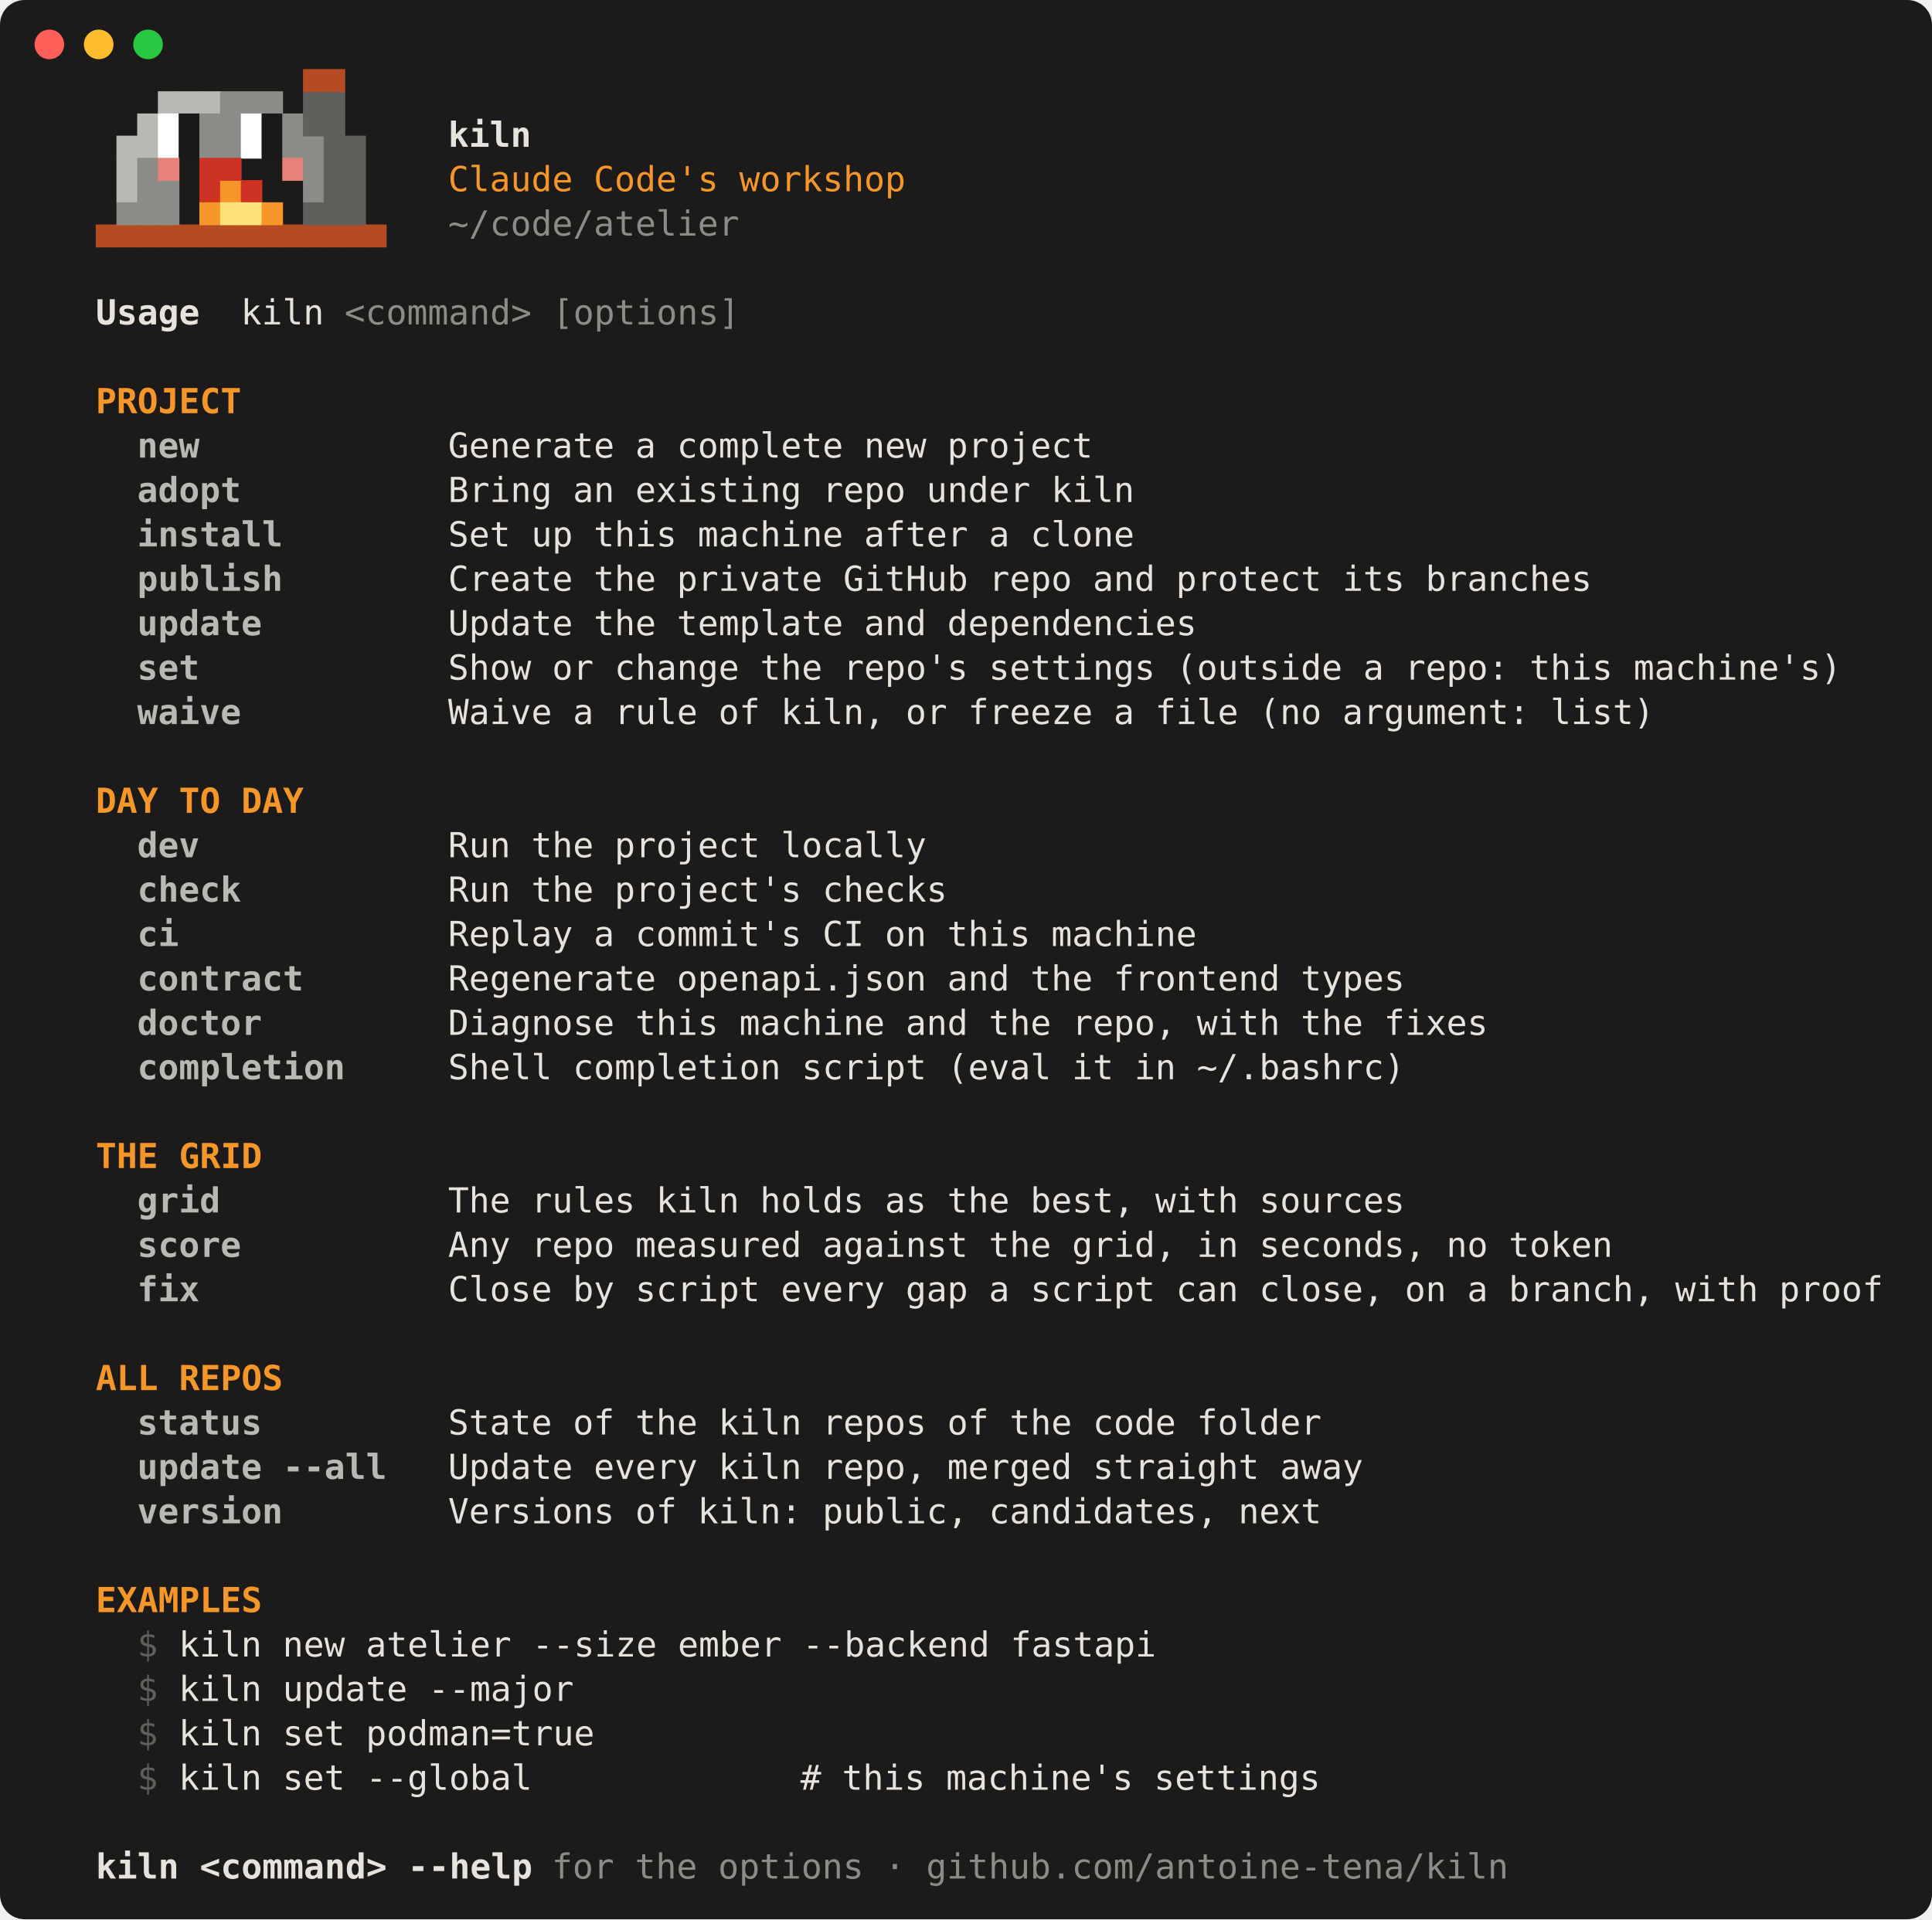
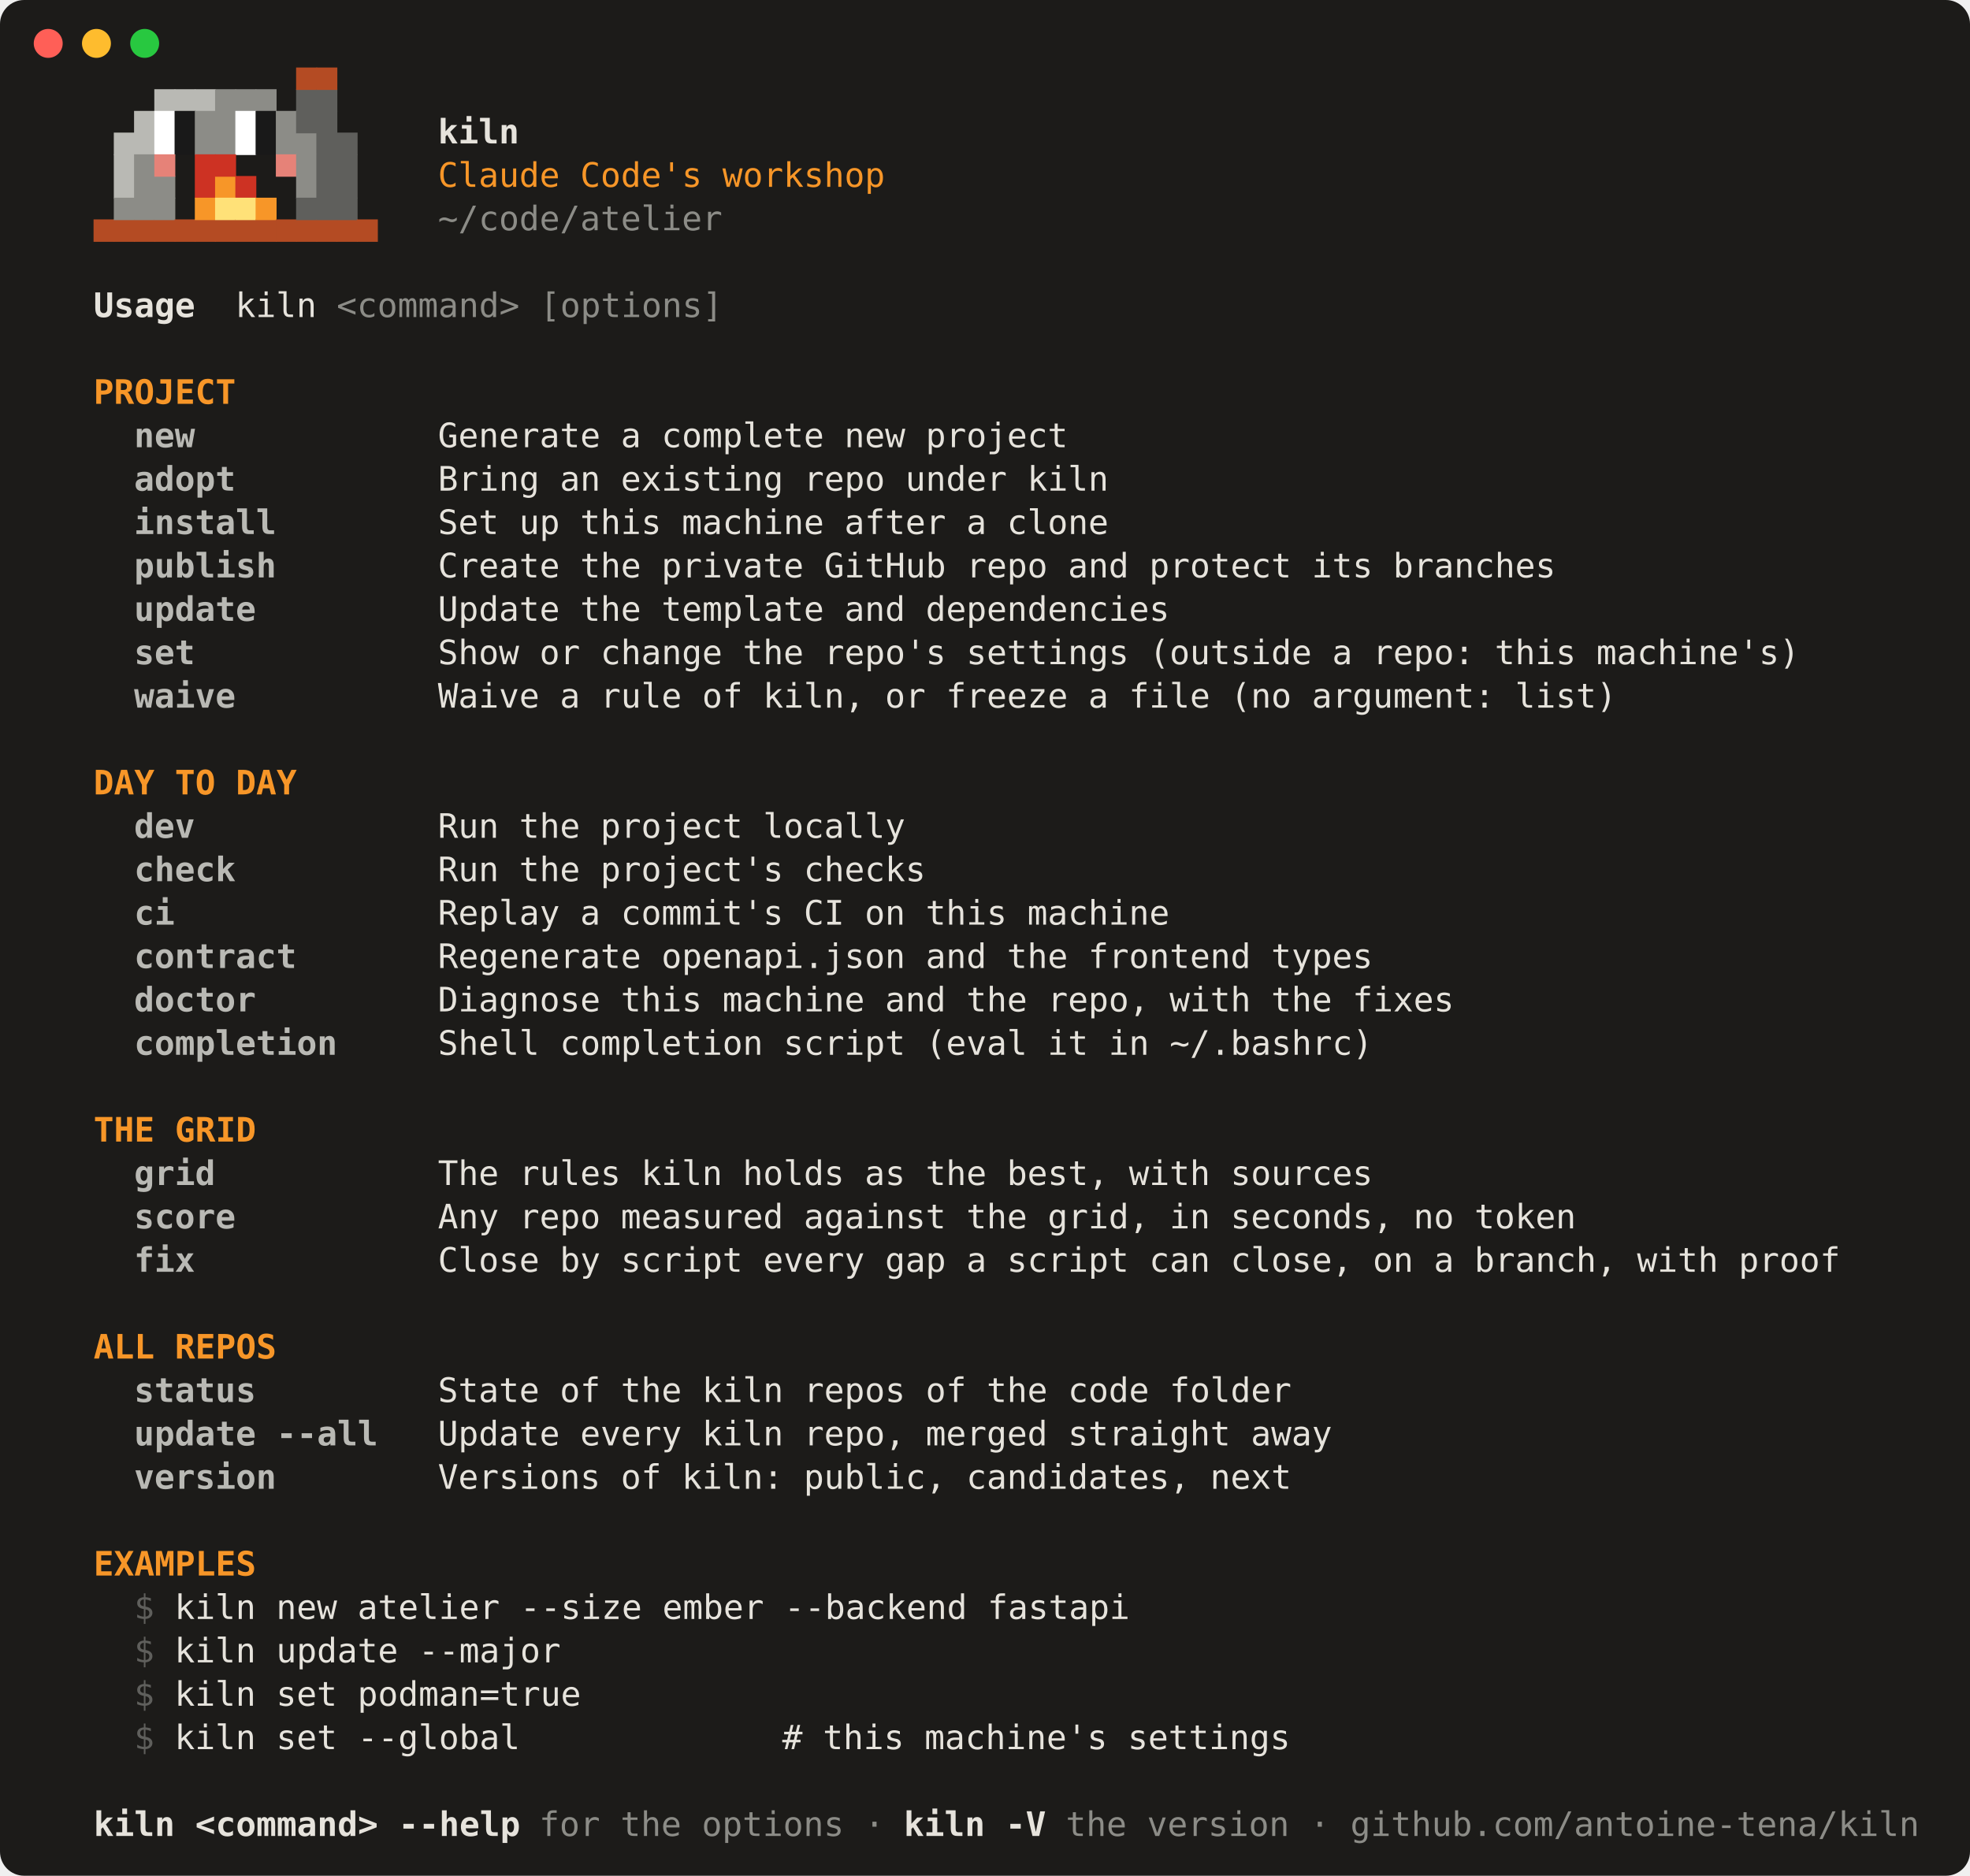
- <svg xmlns="http://www.w3.org/2000/svg" width="783" height="778" viewBox="0 0 783 778" role="img" aria-label="kiln welcome screen: the commands">
+ <svg xmlns="http://www.w3.org/2000/svg" width="817" height="778" viewBox="0 0 817 778" role="img" aria-label="kiln welcome screen: the commands">
  <rect width="100%" height="100%" rx="10" fill="#1c1b19" />
  <circle cx="20" cy="18" r="6" fill="#ff5f57" />
  <circle cx="40" cy="18" r="6" fill="#febc2e" />
  <circle cx="60" cy="18" r="6" fill="#28c840" />
  <g font-family="ui-monospace,SFMono-Regular,Menlo,Consolas,'DejaVu Sans Mono',monospace" font-size="14" fill="#e6e3dc" xml:space="preserve">
    <rect x="64.0" y="37" width="8.7" height="9.3" fill="#b9b9b4" />
    <rect x="72.4" y="37" width="8.7" height="9.3" fill="#b9b9b4" />
    <rect x="80.8" y="37" width="8.7" height="9.3" fill="#b9b9b4" />
    <rect x="89.2" y="37" width="8.7" height="9.3" fill="#8c8c87" />
    <rect x="97.6" y="37" width="8.7" height="9.3" fill="#8c8c87" />
    <rect x="106.0" y="37" width="8.7" height="9.3" fill="#8c8c87" />
    <rect x="122.8" y="37" width="8.7" height="9.3" fill="#5f5f5c" />
    <rect x="122.8" y="28" width="8.7" height="9.3" fill="#b44b23" />
    <rect x="131.2" y="37" width="8.7" height="9.3" fill="#5f5f5c" />
    <rect x="131.2" y="28" width="8.7" height="9.3" fill="#b44b23" />
    <rect x="47.2" y="55" width="8.7" height="9.3" fill="#b9b9b4" />
    <rect x="55.6" y="46" width="8.7" height="18.3" fill="#b9b9b4" />
    <rect x="64.0" y="46" width="8.7" height="18.3" fill="#ffffff" />
    <rect x="72.4" y="46" width="8.7" height="18.3" fill="#191919" />
    <rect x="80.8" y="46" width="8.7" height="18.3" fill="#8c8c87" />
    <rect x="89.2" y="46" width="8.7" height="18.3" fill="#8c8c87" />
    <rect x="97.6" y="46" width="8.7" height="18.3" fill="#ffffff" />
    <rect x="106.0" y="46" width="8.7" height="18.3" fill="#191919" />
    <rect x="114.4" y="46" width="8.7" height="18.3" fill="#8c8c87" />
    <rect x="122.8" y="55" width="8.7" height="9.3" fill="#8c8c87" />
    <rect x="122.8" y="46" width="8.7" height="9.3" fill="#5f5f5c" />
    <rect x="131.2" y="46" width="8.7" height="18.3" fill="#5f5f5c" />
    <rect x="139.6" y="55" width="8.7" height="9.3" fill="#5f5f5c" />
    <text x="181.6" y="59.5" textLength="33.6" font-weight="bold">kiln</text>
    <rect x="47.2" y="64" width="8.7" height="18.3" fill="#b9b9b4" />
    <rect x="55.6" y="64" width="8.7" height="18.3" fill="#8c8c87" />
    <rect x="64.0" y="73" width="8.7" height="9.3" fill="#8c8c87" />
    <rect x="64.0" y="64" width="8.7" height="9.3" fill="#e68278" />
    <rect x="80.8" y="64" width="8.7" height="18.3" fill="#cd3223" />
    <rect x="89.2" y="73" width="8.7" height="9.3" fill="#f79628" />
    <rect x="89.2" y="64" width="8.7" height="9.3" fill="#cd3223" />
    <rect x="97.6" y="73" width="8.7" height="9.3" fill="#cd3223" />
    <rect x="114.4" y="64" width="8.7" height="9.3" fill="#e68278" />
    <rect x="122.8" y="64" width="8.7" height="18.3" fill="#8c8c87" />
    <rect x="131.2" y="64" width="8.7" height="18.3" fill="#5f5f5c" />
    <rect x="139.6" y="64" width="8.7" height="18.3" fill="#5f5f5c" />
    <text x="181.6" y="77.5" textLength="184.8" fill="#f79628">Claude Code's workshop</text>
    <rect x="38.8" y="91" width="8.7" height="9.3" fill="#b44b23" />
    <rect x="47.2" y="91" width="8.7" height="9.3" fill="#b44b23" />
    <rect x="47.2" y="82" width="8.7" height="9.3" fill="#8c8c87" />
    <rect x="55.6" y="91" width="8.7" height="9.3" fill="#b44b23" />
    <rect x="55.6" y="82" width="8.7" height="9.3" fill="#8c8c87" />
    <rect x="64.0" y="91" width="8.7" height="9.3" fill="#b44b23" />
    <rect x="64.0" y="82" width="8.7" height="9.3" fill="#8c8c87" />
    <rect x="72.4" y="91" width="8.7" height="9.3" fill="#b44b23" />
    <rect x="80.8" y="91" width="8.7" height="9.3" fill="#b44b23" />
    <rect x="80.8" y="82" width="8.7" height="9.3" fill="#f79628" />
    <rect x="89.2" y="91" width="8.7" height="9.3" fill="#b44b23" />
    <rect x="89.2" y="82" width="8.7" height="9.3" fill="#ffe178" />
    <rect x="97.6" y="91" width="8.7" height="9.3" fill="#b44b23" />
    <rect x="97.6" y="82" width="8.7" height="9.3" fill="#ffe178" />
    <rect x="106.0" y="91" width="8.7" height="9.3" fill="#b44b23" />
    <rect x="106.0" y="82" width="8.7" height="9.3" fill="#f79628" />
    <rect x="114.4" y="91" width="8.7" height="9.3" fill="#b44b23" />
    <rect x="122.8" y="91" width="8.7" height="9.3" fill="#b44b23" />
    <rect x="122.8" y="82" width="8.7" height="9.3" fill="#5f5f5c" />
    <rect x="131.2" y="91" width="8.7" height="9.3" fill="#b44b23" />
    <rect x="131.2" y="82" width="8.7" height="9.3" fill="#5f5f5c" />
    <rect x="139.6" y="91" width="8.7" height="9.3" fill="#b44b23" />
    <rect x="139.6" y="82" width="8.7" height="9.3" fill="#5f5f5c" />
    <rect x="148.0" y="91" width="8.7" height="9.3" fill="#b44b23" />
    <text x="181.6" y="95.5" textLength="117.6" fill="#8c8c87">~/code/atelier</text>
    <text x="38.8" y="131.5" textLength="42.0" font-weight="bold">Usage</text>
    <text x="97.6" y="131.5" textLength="33.6">kiln</text>
    <text x="139.6" y="131.5" textLength="159.6" fill="#8c8c87">&lt;command&gt; [options]</text>
    <text x="38.8" y="167.5" textLength="58.8" fill="#f79628" font-weight="bold">PROJECT</text>
    <text x="55.6" y="185.5" textLength="25.2" fill="#b9b9b4" font-weight="bold">new</text>
    <text x="181.6" y="185.5" textLength="260.4">Generate a complete new project</text>
    <text x="55.6" y="203.5" textLength="42.0" fill="#b9b9b4" font-weight="bold">adopt</text>
    <text x="181.6" y="203.5" textLength="277.2">Bring an existing repo under kiln</text>
    <text x="55.6" y="221.5" textLength="58.8" fill="#b9b9b4" font-weight="bold">install</text>
    <text x="181.6" y="221.5" textLength="277.2">Set up this machine after a clone</text>
    <text x="55.6" y="239.5" textLength="58.8" fill="#b9b9b4" font-weight="bold">publish</text>
    <text x="181.6" y="239.5" textLength="462.0">Create the private GitHub repo and protect its branches</text>
    <text x="55.6" y="257.5" textLength="50.4" fill="#b9b9b4" font-weight="bold">update</text>
    <text x="181.6" y="257.5" textLength="302.4">Update the template and dependencies</text>
    <text x="55.6" y="275.5" textLength="25.2" fill="#b9b9b4" font-weight="bold">set</text>
    <text x="181.6" y="275.5" textLength="562.8">Show or change the repo's settings (outside a repo: this machine's)</text>
    <text x="55.6" y="293.5" textLength="42.0" fill="#b9b9b4" font-weight="bold">waive</text>
    <text x="181.6" y="293.5" textLength="487.2">Waive a rule of kiln, or freeze a file (no argument: list)</text>
    <text x="38.8" y="329.5" textLength="84.0" fill="#f79628" font-weight="bold">DAY TO DAY</text>
    <text x="55.6" y="347.5" textLength="25.2" fill="#b9b9b4" font-weight="bold">dev</text>
    <text x="181.6" y="347.5" textLength="193.2">Run the project locally</text>
    <text x="55.6" y="365.5" textLength="42.0" fill="#b9b9b4" font-weight="bold">check</text>
    <text x="181.6" y="365.5" textLength="201.6">Run the project's checks</text>
    <text x="55.6" y="383.5" textLength="16.8" fill="#b9b9b4" font-weight="bold">ci</text>
    <text x="181.6" y="383.5" textLength="302.4">Replay a commit's CI on this machine</text>
    <text x="55.6" y="401.5" textLength="67.2" fill="#b9b9b4" font-weight="bold">contract</text>
    <text x="181.6" y="401.5" textLength="386.4">Regenerate openapi.json and the frontend types</text>
    <text x="55.6" y="419.5" textLength="50.4" fill="#b9b9b4" font-weight="bold">doctor</text>
    <text x="181.6" y="419.5" textLength="420.0">Diagnose this machine and the repo, with the fixes</text>
    <text x="55.6" y="437.5" textLength="84.0" fill="#b9b9b4" font-weight="bold">completion</text>
    <text x="181.6" y="437.5" textLength="386.4">Shell completion script (eval it in ~/.bashrc)</text>
    <text x="38.8" y="473.5" textLength="67.2" fill="#f79628" font-weight="bold">THE GRID</text>
    <text x="55.6" y="491.5" textLength="33.6" fill="#b9b9b4" font-weight="bold">grid</text>
    <text x="181.6" y="491.5" textLength="386.4">The rules kiln holds as the best, with sources</text>
    <text x="55.6" y="509.5" textLength="42.0" fill="#b9b9b4" font-weight="bold">score</text>
    <text x="181.6" y="509.5" textLength="470.4">Any repo measured against the grid, in seconds, no token</text>
    <text x="55.6" y="527.5" textLength="25.2" fill="#b9b9b4" font-weight="bold">fix</text>
    <text x="181.6" y="527.5" textLength="579.6">Close by script every gap a script can close, on a branch, with proof</text>
    <text x="38.8" y="563.5" textLength="75.6" fill="#f79628" font-weight="bold">ALL REPOS</text>
    <text x="55.6" y="581.5" textLength="50.4" fill="#b9b9b4" font-weight="bold">status</text>
    <text x="181.6" y="581.5" textLength="352.8">State of the kiln repos of the code folder</text>
    <text x="55.6" y="599.5" textLength="100.8" fill="#b9b9b4" font-weight="bold">update --all</text>
    <text x="181.6" y="599.5" textLength="369.6">Update every kiln repo, merged straight away</text>
    <text x="55.6" y="617.5" textLength="58.8" fill="#b9b9b4" font-weight="bold">version</text>
    <text x="181.6" y="617.5" textLength="352.8">Versions of kiln: public, candidates, next</text>
    <text x="38.8" y="653.5" textLength="67.2" fill="#f79628" font-weight="bold">EXAMPLES</text>
    <text x="55.6" y="671.5" textLength="8.4" fill="#5f5f5c">$</text>
    <text x="72.4" y="671.5" textLength="394.8">kiln new atelier --size ember --backend fastapi</text>
    <text x="55.6" y="689.5" textLength="8.4" fill="#5f5f5c">$</text>
    <text x="72.4" y="689.5" textLength="159.6">kiln update --major</text>
    <text x="55.6" y="707.5" textLength="8.4" fill="#5f5f5c">$</text>
    <text x="72.4" y="707.5" textLength="168.0">kiln set podman=true</text>
    <text x="55.6" y="725.5" textLength="8.4" fill="#5f5f5c">$</text>
    <text x="72.4" y="725.5" textLength="142.8">kiln set --global</text>
    <text x="324.4" y="725.5" textLength="210.0"># this machine's settings</text>
    <text x="38.8" y="761.5" textLength="176.4" font-weight="bold">kiln &lt;command&gt; --help</text>
-     <text x="223.6" y="761.5" textLength="386.4" fill="#8c8c87">for the options · github.com/antoine-tena/kiln</text>
+     <text x="223.6" y="761.5" textLength="142.8" fill="#8c8c87">for the options ·</text>
+     <text x="374.8" y="761.5" textLength="58.8" font-weight="bold">kiln -V</text>
+     <text x="442.0" y="761.5" textLength="352.8" fill="#8c8c87">the version · github.com/antoine-tena/kiln</text>
  </g>
</svg>
